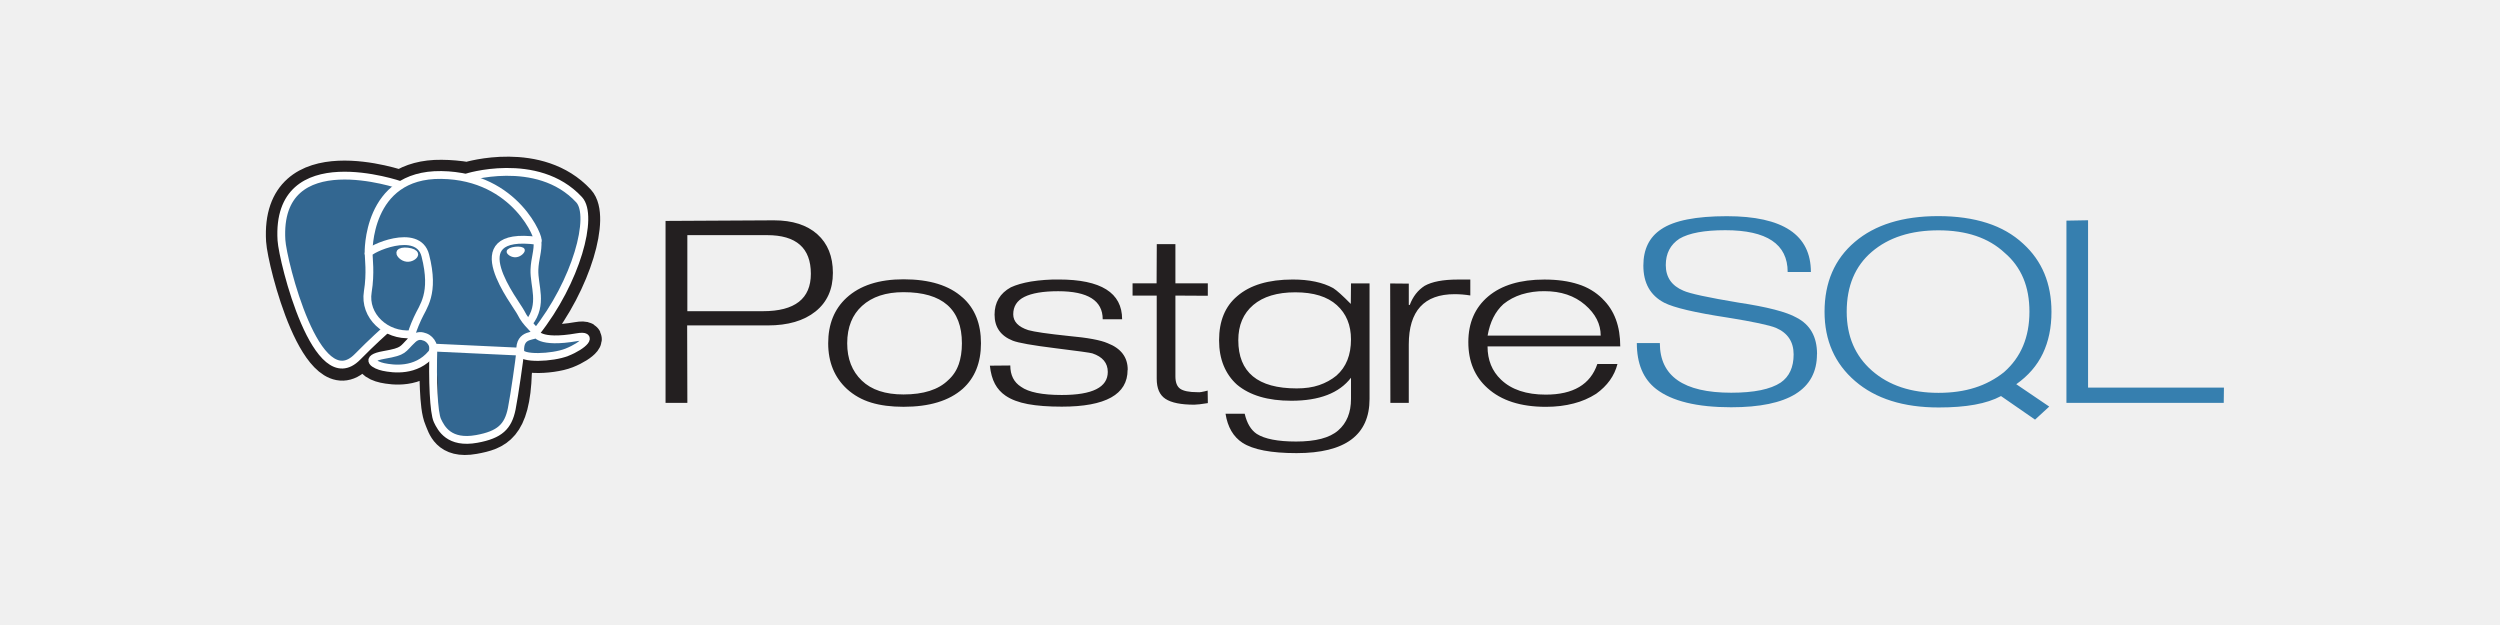
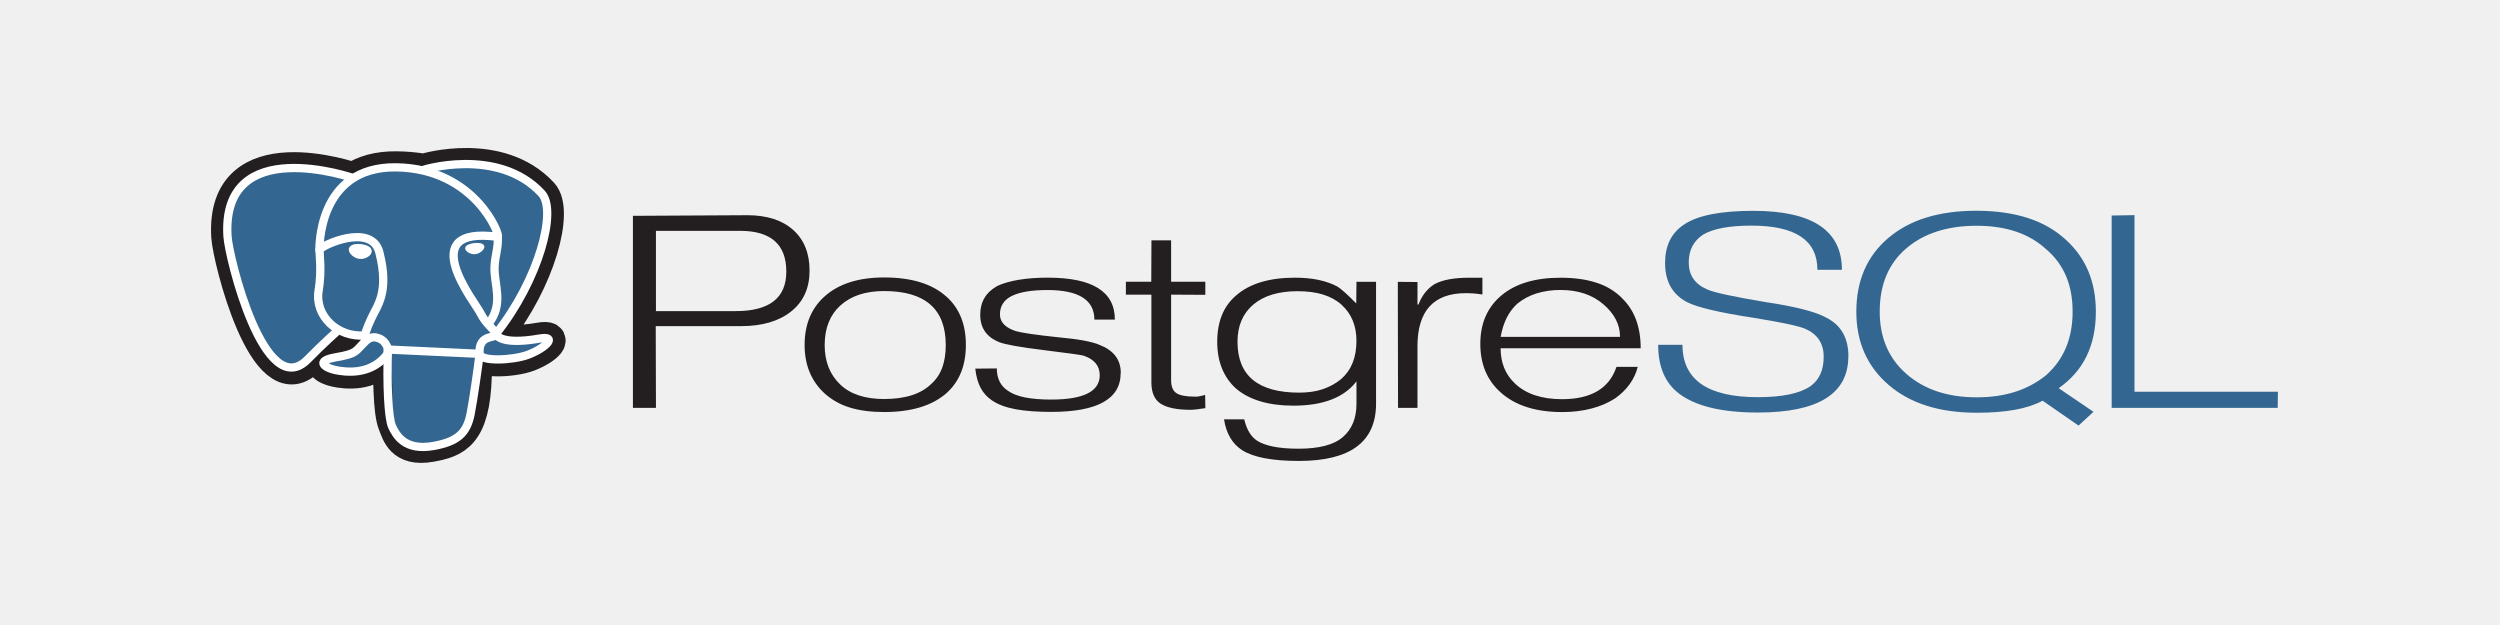
<svg xmlns="http://www.w3.org/2000/svg" width="160" height="40" viewBox="0 0 160 40" fill="none">
-   <path d="M48.83 19.916H43.99V15.049H49.093C50.961 15.049 51.895 15.872 51.895 17.52C51.895 19.118 50.873 19.916 48.83 19.916ZM52.309 14.992C51.642 14.398 50.718 14.101 49.525 14.101L42.595 14.139V25.784H43.991L43.978 20.827H49.136C50.429 20.827 51.447 20.53 52.19 19.936C52.933 19.342 53.305 18.518 53.305 17.464C53.305 16.41 52.973 15.586 52.31 14.992H52.309ZM61.348 23.339C61.215 23.719 60.986 24.061 60.685 24.329C60.06 24.94 59.105 25.245 57.822 25.245C56.662 25.245 55.772 24.953 55.152 24.355C54.532 23.757 54.221 22.967 54.221 21.972C54.221 21.454 54.302 20.994 54.465 20.592C54.619 20.204 54.861 19.856 55.171 19.577C55.813 18.992 56.697 18.699 57.822 18.699C60.314 18.699 61.562 19.789 61.562 21.972C61.562 22.49 61.49 22.946 61.352 23.339H61.348ZM61.606 19.043C60.755 18.267 59.496 17.875 57.826 17.875C56.25 17.875 55.031 18.271 54.172 19.064C53.396 19.781 53.004 20.749 53.004 21.968C53.004 23.178 53.404 24.153 54.205 24.895C54.647 25.295 55.162 25.586 55.751 25.765C56.339 25.945 57.03 26.035 57.822 26.035C59.482 26.035 60.742 25.651 61.614 24.883C62.39 24.183 62.782 23.215 62.782 21.967C62.782 20.716 62.39 19.74 61.606 19.038V19.043ZM72.166 23.676C72.166 25.243 70.761 26.026 67.953 26.026C67.095 26.026 66.371 25.972 65.784 25.863C65.197 25.753 64.719 25.573 64.353 25.322C64.07 25.131 63.838 24.873 63.677 24.571C63.511 24.262 63.402 23.874 63.352 23.403L64.659 23.391C64.659 24.008 64.887 24.461 65.345 24.754C65.835 25.104 66.705 25.279 67.953 25.279C69.916 25.279 70.898 24.787 70.898 23.803C70.898 23.228 70.564 22.833 69.91 22.615C69.777 22.573 68.983 22.463 67.533 22.284C66.083 22.104 65.172 21.944 64.814 21.802C64.039 21.493 63.652 20.939 63.652 20.139C63.652 19.355 63.998 18.771 64.694 18.388C65.036 18.229 65.464 18.107 65.977 18.018C66.567 17.925 67.164 17.881 67.761 17.888C70.464 17.888 71.816 18.735 71.816 20.431H70.573C70.573 19.238 69.623 18.638 67.723 18.638C66.755 18.638 66.034 18.763 65.559 19.001C65.084 19.238 64.847 19.614 64.847 20.114C64.847 20.581 65.168 20.919 65.81 21.128C66.185 21.236 67.047 21.361 68.398 21.503C69.607 21.612 70.436 21.766 70.886 21.963C71.746 22.296 72.174 22.863 72.174 23.663L72.165 23.675L72.166 23.676ZM77.298 25.8L76.766 25.875L76.435 25.9C75.584 25.9 74.975 25.777 74.595 25.53C74.213 25.283 74.03 24.851 74.03 24.237V18.917H72.484V18.135H74.022L74.034 15.625H75.226V18.135H77.3V18.929L75.226 18.917V24.087C75.226 24.473 75.328 24.738 75.532 24.88C75.737 25.022 76.102 25.1 76.627 25.1C76.711 25.108 76.795 25.105 76.877 25.091C77.016 25.066 77.154 25.035 77.29 24.997L77.302 25.789L77.298 25.8ZM85.538 24.035C85.212 24.302 84.842 24.505 84.425 24.648C84.009 24.791 83.529 24.858 82.988 24.858C80.496 24.858 79.251 23.828 79.251 21.771C79.251 20.813 79.57 20.063 80.207 19.521C80.845 18.979 81.742 18.708 82.901 18.708C84.067 18.708 84.953 18.982 85.557 19.528C86.161 20.073 86.463 20.804 86.463 21.721C86.463 22.721 86.155 23.491 85.538 24.033V24.035ZM87.655 18.137H86.464L86.451 19.451C85.926 18.917 85.551 18.581 85.325 18.439C84.658 18.072 83.795 17.889 82.736 17.889C81.186 17.889 80.001 18.244 79.184 18.952C78.409 19.602 78.021 20.544 78.021 21.777C78.021 22.387 78.119 22.929 78.315 23.404C78.512 23.879 78.798 24.289 79.173 24.623C79.992 25.306 81.148 25.648 82.643 25.648C84.439 25.648 85.712 25.157 86.464 24.175V25.535C86.464 26.402 86.191 27.073 85.644 27.548C85.099 28.024 84.2 28.258 82.95 28.258C81.773 28.258 80.936 28.09 80.436 27.772C80.06 27.522 79.802 27.091 79.66 26.477H78.434C78.567 27.335 78.934 27.955 79.518 28.338C80.202 28.779 81.353 29 82.98 29C86.092 29 87.651 27.843 87.651 25.53V18.14L87.655 18.137ZM94.099 18.91C93.769 18.855 93.434 18.828 93.099 18.827C91.141 18.827 90.162 19.901 90.162 22.048V25.783H88.984L88.971 18.141L90.163 18.152V19.516H90.225C90.425 18.979 90.743 18.572 91.175 18.294C91.65 18.026 92.358 17.891 93.3 17.891H94.1V18.917L94.099 18.91ZM95.207 21.479C95.357 20.61 95.695 19.938 96.219 19.462C96.561 19.186 96.949 18.979 97.382 18.842C97.856 18.698 98.35 18.628 98.845 18.635C99.904 18.635 100.764 18.925 101.439 19.505C102.115 20.086 102.445 20.745 102.445 21.478L95.207 21.479ZM102.561 19.121C102.126 18.692 101.594 18.374 101.01 18.193C100.393 17.991 99.675 17.891 98.841 17.891C97.298 17.891 96.101 18.25 95.249 18.967C94.397 19.685 93.973 20.661 93.973 21.897C93.973 23.132 94.382 24.107 95.199 24.837C96.083 25.637 97.326 26.037 98.939 26.037C99.582 26.037 100.175 25.965 100.722 25.82C101.229 25.692 101.713 25.483 102.154 25.202C102.871 24.687 103.325 24.052 103.518 23.296H102.23C101.788 24.603 100.688 25.256 98.929 25.256C97.687 25.256 96.732 24.937 96.066 24.298C95.49 23.751 95.203 23.041 95.203 22.169H103.696C103.696 20.873 103.321 19.857 102.558 19.125L102.561 19.121Z" fill="#231F20" />
-   <path d="M116.286 22.662C116.286 24.93 114.457 26.065 110.797 26.065C108.604 26.065 107.003 25.675 105.995 24.897C105.169 24.255 104.757 23.276 104.757 21.957H106.23C106.23 24.076 107.753 25.134 110.796 25.134C112.256 25.134 113.311 24.918 113.966 24.484C114.517 24.102 114.792 23.502 114.792 22.685C114.792 21.877 114.417 21.311 113.666 20.985C113.241 20.81 112.206 20.589 110.55 20.323C108.473 20.006 107.127 19.69 106.51 19.373C105.617 18.906 105.175 18.115 105.175 16.998C105.175 15.957 105.55 15.182 106.314 14.674C107.131 14.116 108.532 13.836 110.517 13.836C114.104 13.836 115.897 15.027 115.897 17.41H114.411C114.411 15.624 113.08 14.733 110.416 14.733C109.081 14.733 108.104 14.913 107.486 15.275C106.901 15.659 106.61 16.222 106.61 16.965C106.61 17.74 106.986 18.286 107.736 18.603C108.137 18.787 109.313 19.041 111.265 19.367C113.1 19.642 114.339 19.963 114.977 20.326C115.853 20.776 116.291 21.556 116.291 22.662H116.286ZM128.257 23.819C127.701 24.262 127.069 24.599 126.391 24.812C125.698 25.033 124.922 25.142 124.062 25.142C122.309 25.142 120.892 24.67 119.81 23.726C118.729 22.781 118.189 21.522 118.189 19.948C118.189 18.308 118.725 17.03 119.798 16.114C120.871 15.198 122.292 14.741 124.062 14.741C125.856 14.741 127.267 15.22 128.294 16.177C128.819 16.619 129.231 17.18 129.496 17.813C129.756 18.437 129.884 19.149 129.884 19.948C129.884 21.58 129.341 22.87 128.256 23.819H128.257ZM129.039 24.591C129.807 24.05 130.375 23.394 130.742 22.624C131.11 21.853 131.294 20.964 131.294 19.955C131.294 18.147 130.693 16.702 129.492 15.605C128.849 15.006 128.074 14.56 127.164 14.269C126.255 13.977 125.217 13.831 124.049 13.831C121.78 13.831 120.003 14.381 118.71 15.481C117.417 16.579 116.771 18.071 116.771 19.954C116.771 21.787 117.423 23.266 118.728 24.39C120.033 25.515 121.816 26.078 124.075 26.078C124.959 26.078 125.73 26.018 126.389 25.898C127.047 25.778 127.607 25.595 128.065 25.348L130.242 26.856L131.151 26.021L129.043 24.591H129.039ZM142.323 25.783H132.252V14.121L133.636 14.096V24.806H142.332L142.319 25.779L142.323 25.783Z" fill="#367FAF" />
-   <path d="M33.043 23.826C33.183 22.837 33.141 22.692 34.01 22.852L34.231 22.869C34.899 22.895 35.773 22.778 36.287 22.575C37.392 22.141 38.047 21.415 36.957 21.605C34.471 22.04 34.3 21.326 34.3 21.326C36.925 18.026 38.023 13.834 37.076 12.808C34.488 10.011 30.021 11.334 29.942 11.368L29.918 11.373C29.37 11.28 28.815 11.231 28.259 11.227C27.134 11.211 26.281 11.477 25.633 11.893C25.633 11.893 17.656 9.107 18.028 15.396C18.107 16.734 20.29 25.52 22.894 22.866C23.846 21.896 24.766 21.076 24.766 21.076C25.246 21.344 25.795 21.463 26.343 21.416L26.387 21.384C26.373 21.505 26.379 21.622 26.405 21.762C25.735 22.397 25.931 22.509 24.59 22.743C23.233 22.98 24.03 23.403 24.55 23.513C25.182 23.646 26.641 23.836 27.628 22.666L27.588 22.799C27.852 22.978 27.834 24.082 27.872 24.871C27.909 25.661 27.972 26.396 28.161 26.831C28.351 27.265 28.575 28.382 30.337 28.063C31.81 27.795 32.937 27.41 33.04 23.827" fill="#231F20" />
-   <path d="M33.043 23.826C33.183 22.837 33.141 22.692 34.01 22.852L34.231 22.869C34.899 22.895 35.773 22.778 36.287 22.575C37.392 22.141 38.047 21.415 36.957 21.605C34.471 22.04 34.3 21.326 34.3 21.326C36.925 18.026 38.023 13.834 37.076 12.808C34.488 10.011 30.021 11.334 29.942 11.368L29.918 11.373C29.37 11.28 28.815 11.231 28.259 11.227C27.134 11.211 26.281 11.477 25.633 11.893C25.633 11.893 17.656 9.107 18.028 15.396C18.107 16.734 20.29 25.52 22.894 22.866C23.846 21.896 24.766 21.076 24.766 21.076C25.246 21.344 25.795 21.463 26.343 21.416L26.387 21.384C26.373 21.505 26.379 21.622 26.405 21.762C25.735 22.397 25.931 22.509 24.59 22.743C23.233 22.98 24.03 23.403 24.55 23.513C25.182 23.646 26.641 23.836 27.628 22.666L27.588 22.799C27.852 22.978 27.834 24.082 27.872 24.871C27.909 25.661 27.972 26.396 28.161 26.831C28.351 27.265 28.575 28.382 30.337 28.063C31.81 27.795 32.937 27.41 33.04 23.827" stroke="#231F20" stroke-width="2" />
-   <path d="M36.957 21.605C34.471 22.04 34.3 21.326 34.3 21.326C36.925 18.024 38.022 13.834 37.075 12.808C34.492 10.011 30.021 11.334 29.941 11.368L29.917 11.373C29.369 11.28 28.814 11.231 28.258 11.227C27.134 11.211 26.28 11.477 25.633 11.893C25.633 11.893 17.655 9.107 18.027 15.396C18.106 16.734 20.289 25.521 22.893 22.866C23.845 21.896 24.765 21.076 24.765 21.076C25.245 21.344 25.794 21.463 26.342 21.416L26.386 21.384C26.372 21.505 26.379 21.622 26.404 21.762C25.734 22.398 25.93 22.509 24.59 22.743C23.233 22.98 24.03 23.403 24.55 23.513C25.182 23.646 26.641 23.836 27.628 22.666L27.588 22.8C27.851 22.978 28.036 23.96 28.006 24.852C27.976 25.743 27.954 26.353 28.161 26.832C28.369 27.309 28.575 28.382 30.338 28.063C31.812 27.796 32.575 27.103 32.681 25.945C32.756 25.123 32.927 25.245 32.938 24.509L33.075 24.161C33.232 23.047 33.1 22.687 34.007 22.854L34.228 22.871C34.896 22.897 35.771 22.78 36.284 22.578C37.389 22.143 38.044 21.418 36.954 21.608L36.957 21.605Z" fill="#336791" />
-   <path d="M29.941 11.34C29.665 11.414 34.382 9.88 37.063 12.782C38.01 13.809 36.913 17.999 34.287 21.301M27.738 22.245C27.67 24.319 27.755 26.408 27.995 26.916C28.235 27.424 28.747 28.411 30.511 28.091C31.984 27.823 32.52 27.305 32.752 26.161C32.919 25.321 33.254 22.983 33.296 22.505L27.738 22.245ZM25.625 11.845C25.625 11.845 17.637 9.08 18.013 15.372C18.096 16.71 20.275 25.497 22.88 22.838C23.832 21.868 24.692 21.107 24.692 21.107L25.625 11.845Z" stroke="white" stroke-width="0.5" stroke-linecap="round" stroke-linejoin="round" />
-   <path fill-rule="evenodd" clip-rule="evenodd" d="M34.283 21.3C34.283 21.3 34.45 22.013 36.94 21.579C38.03 21.389 37.374 22.114 36.269 22.549C35.362 22.906 33.329 22.997 33.296 22.504C33.211 21.232 34.367 21.619 34.283 21.3C34.208 21.013 33.69 20.732 33.348 20.03C33.05 19.416 29.257 14.715 34.4 15.413C34.589 15.38 33.058 11.266 28.244 11.199C23.429 11.132 23.589 16.217 23.589 16.217" fill="#336791" />
-   <path d="M34.283 21.3C34.283 21.3 34.45 22.013 36.94 21.579C38.03 21.389 37.374 22.114 36.269 22.549C35.362 22.906 33.329 22.997 33.296 22.504C33.211 21.232 34.367 21.619 34.283 21.3ZM34.283 21.3C34.208 21.013 33.69 20.732 33.348 20.03C33.05 19.416 29.257 14.715 34.4 15.413C34.589 15.38 33.058 11.266 28.244 11.199C23.429 11.132 23.589 16.217 23.589 16.217" stroke="white" stroke-width="0.5" stroke-linecap="round" stroke-linejoin="bevel" />
-   <path d="M26.391 21.736C25.72 22.371 25.918 22.482 24.576 22.716C23.219 22.954 24.016 23.376 24.536 23.486C25.168 23.62 26.628 23.809 27.614 22.639C27.914 22.282 27.612 21.713 27.2 21.569C27 21.499 26.734 21.411 26.39 21.735L26.391 21.736Z" stroke="white" stroke-width="0.5" stroke-linejoin="round" />
-   <path fill-rule="evenodd" clip-rule="evenodd" d="M26.347 21.725C26.28 21.351 26.492 20.907 26.72 20.387C27.062 19.607 27.851 18.826 27.22 16.35C26.75 14.506 23.593 15.967 23.592 16.217C23.59 16.467 23.734 17.485 23.539 18.67C23.283 20.216 24.699 21.524 26.329 21.39" fill="#336791" />
-   <path d="M26.347 21.725C26.28 21.351 26.492 20.907 26.72 20.387C27.062 19.607 27.851 18.826 27.22 16.35C26.75 14.506 23.593 15.967 23.592 16.217C23.59 16.467 23.734 17.485 23.539 18.67C23.283 20.216 24.699 21.524 26.329 21.39" stroke="white" stroke-width="0.5" stroke-linecap="round" stroke-linejoin="round" />
-   <path d="M25.596 16.179C25.582 16.264 25.781 16.492 26.04 16.522C26.3 16.553 26.52 16.375 26.534 16.29C26.549 16.205 26.35 16.11 26.091 16.08C25.831 16.049 25.611 16.094 25.596 16.179Z" fill="white" stroke="white" stroke-width="0.456" />
-   <path d="M33.475 16.005C33.49 16.09 33.291 16.318 33.032 16.349C32.772 16.379 32.552 16.201 32.537 16.115C32.523 16.029 32.722 15.935 32.981 15.905C33.24 15.874 33.461 15.92 33.475 16.005Z" fill="white" stroke="white" stroke-width="0.228" />
-   <path d="M34.401 15.414C34.444 16.084 34.231 16.54 34.204 17.254C34.164 18.291 34.787 19.477 33.849 20.666" stroke="white" stroke-width="0.5" stroke-linecap="round" stroke-linejoin="round" />
+   <path d="M47.089 19.911H41.98V14.774H47.366C49.338 14.774 50.324 15.643 50.324 17.382C50.324 19.069 49.245 19.911 47.089 19.911ZM50.761 14.714C50.057 14.087 49.082 13.773 47.822 13.773L40.507 13.813V26.105H41.981L41.967 20.873H47.412C48.777 20.873 49.851 20.559 50.635 19.932C51.42 19.305 51.812 18.436 51.812 17.323C51.812 16.21 51.462 15.341 50.762 14.714H50.761ZM60.302 23.524C60.162 23.926 59.92 24.287 59.602 24.57C58.943 25.215 57.935 25.537 56.58 25.537C55.356 25.537 54.416 25.228 53.762 24.597C53.108 23.966 52.779 23.132 52.779 22.082C52.779 21.535 52.865 21.049 53.037 20.625C53.199 20.215 53.454 19.848 53.782 19.553C54.46 18.936 55.393 18.627 56.58 18.627C59.211 18.627 60.528 19.777 60.528 22.082C60.528 22.628 60.452 23.11 60.306 23.524H60.302ZM60.575 18.99C59.676 18.171 58.347 17.757 56.585 17.757C54.921 17.757 53.634 18.175 52.728 19.012C51.908 19.769 51.495 20.791 51.495 22.077C51.495 23.355 51.917 24.384 52.762 25.167C53.229 25.589 53.773 25.896 54.394 26.085C55.015 26.275 55.744 26.37 56.58 26.37C58.333 26.37 59.663 25.965 60.583 25.154C61.402 24.415 61.816 23.394 61.816 22.076C61.816 20.756 61.402 19.726 60.575 18.985V18.99ZM71.722 23.88C71.722 25.534 70.238 26.361 67.274 26.361C66.369 26.361 65.604 26.304 64.985 26.189C64.365 26.073 63.861 25.883 63.474 25.618C63.175 25.416 62.93 25.144 62.761 24.825C62.586 24.499 62.471 24.089 62.418 23.592L63.797 23.579C63.797 24.231 64.038 24.709 64.521 25.018C65.039 25.388 65.957 25.572 67.274 25.572C69.346 25.572 70.383 25.053 70.383 24.014C70.383 23.407 70.03 22.99 69.34 22.76C69.2 22.716 68.362 22.6 66.831 22.411C65.3 22.221 64.339 22.052 63.961 21.902C63.143 21.576 62.734 20.991 62.734 20.147C62.734 19.319 63.1 18.703 63.834 18.298C64.195 18.131 64.647 18.002 65.189 17.908C65.811 17.809 66.441 17.764 67.072 17.771C69.925 17.771 71.352 18.665 71.352 20.455H70.04C70.04 19.196 69.037 18.562 67.032 18.562C66.01 18.562 65.249 18.694 64.747 18.945C64.246 19.196 63.996 19.593 63.996 20.12C63.996 20.613 64.335 20.97 65.012 21.191C65.408 21.305 66.318 21.437 67.744 21.587C69.02 21.702 69.895 21.864 70.37 22.072C71.278 22.424 71.73 23.022 71.73 23.866L71.72 23.879L71.722 23.88ZM77.139 26.122L76.577 26.201L76.228 26.228C75.329 26.228 74.686 26.098 74.285 25.837C73.882 25.577 73.689 25.121 73.689 24.472V18.857H72.057V18.031H73.681L73.693 15.382H74.951V18.031H77.141V18.869L74.951 18.857V24.314C74.951 24.722 75.059 25.001 75.275 25.151C75.491 25.301 75.876 25.383 76.43 25.383C76.518 25.392 76.607 25.389 76.694 25.374C76.841 25.348 76.987 25.315 77.13 25.275L77.143 26.111L77.139 26.122ZM85.837 24.259C85.492 24.541 85.102 24.755 84.662 24.906C84.223 25.057 83.716 25.128 83.145 25.128C80.514 25.128 79.2 24.041 79.2 21.869C79.2 20.858 79.537 20.067 80.209 19.494C80.883 18.922 81.83 18.636 83.053 18.636C84.284 18.636 85.219 18.925 85.857 19.502C86.494 20.077 86.813 20.849 86.813 21.817C86.813 22.872 86.488 23.685 85.837 24.257V24.259ZM88.071 18.034H86.814L86.8 19.421C86.246 18.857 85.85 18.502 85.612 18.352C84.908 17.965 83.997 17.772 82.879 17.772C81.243 17.772 79.992 18.146 79.129 18.894C78.311 19.58 77.902 20.574 77.902 21.876C77.902 22.52 78.005 23.092 78.212 23.593C78.42 24.095 78.722 24.527 79.118 24.88C79.982 25.601 81.203 25.962 82.781 25.962C84.676 25.962 86.02 25.444 86.814 24.407V25.843C86.814 26.758 86.526 27.466 85.948 27.967C85.373 28.47 84.424 28.717 83.105 28.717C81.862 28.717 80.979 28.54 80.451 28.204C80.054 27.94 79.782 27.485 79.632 26.837H78.338C78.478 27.743 78.865 28.397 79.482 28.801C80.204 29.267 81.419 29.5 83.136 29.5C86.421 29.5 88.067 28.279 88.067 25.837V18.037L88.071 18.034ZM94.873 18.849C94.524 18.792 94.171 18.762 93.818 18.762C91.751 18.762 90.718 19.895 90.718 22.162V26.104H89.474L89.46 18.038L90.719 18.049V19.489H90.784C90.995 18.922 91.331 18.493 91.787 18.199C92.288 17.916 93.035 17.774 94.03 17.774H94.874V18.857L94.873 18.849ZM96.043 21.561C96.201 20.644 96.558 19.934 97.111 19.432C97.472 19.141 97.882 18.922 98.339 18.778C98.839 18.626 99.36 18.552 99.883 18.559C101.001 18.559 101.909 18.865 102.621 19.477C103.335 20.091 103.683 20.786 103.683 21.56L96.043 21.561ZM103.805 19.072C103.346 18.619 102.785 18.283 102.168 18.093C101.517 17.879 100.759 17.774 99.879 17.774C98.25 17.774 96.987 18.153 96.087 18.91C95.188 19.668 94.74 20.698 94.74 22.002C94.74 23.306 95.172 24.335 96.034 25.106C96.968 25.95 98.28 26.372 99.982 26.372C100.661 26.372 101.287 26.297 101.864 26.143C102.4 26.008 102.91 25.788 103.376 25.491C104.133 24.947 104.612 24.277 104.816 23.479H103.456C102.99 24.859 101.828 25.548 99.972 25.548C98.661 25.548 97.653 25.211 96.95 24.537C96.341 23.959 96.039 23.21 96.039 22.29H105.004C105.004 20.922 104.608 19.849 103.802 19.076L103.805 19.072Z" fill="#231F20" />
+   <path d="M118.293 22.81C118.293 25.204 116.362 26.402 112.499 26.402C110.184 26.402 108.494 25.99 107.43 25.169C106.558 24.491 106.123 23.458 106.123 22.066H107.678C107.678 24.302 109.286 25.419 112.498 25.419C114.039 25.419 115.153 25.191 115.844 24.733C116.426 24.33 116.716 23.697 116.716 22.834C116.716 21.981 116.32 21.384 115.528 21.04C115.079 20.855 113.986 20.622 112.238 20.341C110.046 20.006 108.625 19.673 107.974 19.338C107.031 18.845 106.565 18.01 106.565 16.831C106.565 15.732 106.961 14.914 107.767 14.378C108.629 13.789 110.108 13.493 112.204 13.493C115.99 13.493 117.883 14.751 117.883 17.266H116.314C116.314 15.381 114.909 14.44 112.097 14.44C110.688 14.44 109.656 14.63 109.004 15.012C108.387 15.418 108.079 16.012 108.079 16.796C108.079 17.614 108.476 18.191 109.268 18.525C109.691 18.72 110.933 18.988 112.993 19.332C114.93 19.622 116.238 19.961 116.911 20.344C117.836 20.819 118.298 21.642 118.298 22.81H118.293ZM130.929 24.031C130.343 24.499 129.675 24.855 128.96 25.079C128.228 25.313 127.409 25.428 126.501 25.428C124.651 25.428 123.155 24.93 122.013 23.933C120.872 22.936 120.302 21.607 120.302 19.945C120.302 18.214 120.868 16.865 122 15.898C123.133 14.931 124.633 14.449 126.501 14.449C128.395 14.449 129.884 14.954 130.968 15.965C131.522 16.431 131.957 17.023 132.237 17.692C132.512 18.35 132.647 19.102 132.647 19.945C132.647 21.668 132.074 23.029 130.928 24.031H130.929ZM131.755 24.846C132.565 24.275 133.165 23.583 133.552 22.77C133.941 21.956 134.135 21.018 134.135 19.953C134.135 18.044 133.501 16.519 132.233 15.361C131.554 14.729 130.736 14.258 129.776 13.95C128.816 13.642 127.72 13.488 126.488 13.488C124.092 13.488 122.217 14.069 120.852 15.23C119.487 16.389 118.805 17.964 118.805 19.951C118.805 21.886 119.493 23.448 120.871 24.634C122.248 25.822 124.13 26.416 126.515 26.416C127.448 26.416 128.262 26.352 128.958 26.226C129.652 26.099 130.243 25.906 130.727 25.645L133.025 27.237L133.984 26.356L131.759 24.846H131.755ZM145.777 26.104H135.146V13.794L136.607 13.768V25.073H145.786L145.773 26.1L145.777 26.104Z" fill="#336791" />
+   <path d="M30.424 24.039C30.572 22.995 30.528 22.842 31.445 23.011L31.678 23.028C32.384 23.056 33.306 22.932 33.849 22.718C35.015 22.26 35.706 21.494 34.556 21.694C31.932 22.153 31.751 21.4 31.751 21.4C34.522 17.916 35.681 13.491 34.681 12.408C31.95 9.456 27.235 10.852 27.151 10.888L27.126 10.894C26.547 10.795 25.962 10.744 25.375 10.739C24.187 10.723 23.287 11.003 22.603 11.443C22.603 11.443 14.182 8.502 14.575 15.14C14.659 16.552 16.963 25.827 19.712 23.025C20.716 22.001 21.688 21.136 21.688 21.136C22.194 21.419 22.774 21.544 23.352 21.495L23.399 21.461C23.384 21.589 23.39 21.712 23.418 21.86C22.71 22.53 22.917 22.648 21.502 22.895C20.069 23.146 20.911 23.592 21.459 23.708C22.127 23.849 23.667 24.049 24.709 22.814L24.666 22.954C24.945 23.143 24.926 24.309 24.966 25.142C25.005 25.976 25.072 26.751 25.271 27.211C25.472 27.669 25.708 28.848 27.568 28.511C29.123 28.228 30.312 27.822 30.421 24.04" fill="#231F20" />
+   <path d="M30.424 24.039C30.572 22.995 30.528 22.842 31.445 23.011L31.678 23.028C32.384 23.056 33.306 22.932 33.849 22.718C35.015 22.26 35.706 21.494 34.556 21.694C31.932 22.153 31.751 21.4 31.751 21.4C34.522 17.916 35.681 13.491 34.681 12.408C31.95 9.456 27.235 10.852 27.151 10.888L27.126 10.894C26.547 10.795 25.962 10.744 25.375 10.739C24.187 10.723 23.287 11.003 22.603 11.443C22.603 11.443 14.182 8.502 14.575 15.14C14.659 16.552 16.963 25.827 19.712 23.025C20.716 22.001 21.688 21.136 21.688 21.136C22.194 21.419 22.774 21.544 23.352 21.495L23.399 21.461C23.384 21.589 23.39 21.712 23.418 21.86C22.71 22.53 22.917 22.648 21.502 22.895C20.069 23.146 20.911 23.592 21.459 23.708C22.127 23.849 23.667 24.049 24.709 22.814L24.666 22.954C24.945 23.143 24.926 24.309 24.966 25.142C25.005 25.976 25.072 26.751 25.271 27.211C25.472 27.669 25.708 28.848 27.568 28.511C29.123 28.228 30.312 27.822 30.421 24.04" stroke="#231F20" stroke-width="2.111" />
+   <path d="M34.556 21.694C31.932 22.153 31.751 21.4 31.751 21.4C34.522 17.914 35.68 13.491 34.681 12.408C31.954 9.456 27.235 10.852 27.15 10.888L27.125 10.894C26.546 10.795 25.96 10.744 25.374 10.739C24.187 10.723 23.286 11.003 22.603 11.443C22.603 11.443 14.181 8.502 14.574 15.14C14.657 16.552 16.962 25.828 19.71 23.025C20.715 22.001 21.686 21.136 21.686 21.136C22.193 21.419 22.773 21.544 23.351 21.495L23.398 21.461C23.383 21.589 23.39 21.712 23.416 21.86C22.709 22.531 22.916 22.648 21.502 22.895C20.069 23.146 20.911 23.592 21.459 23.708C22.127 23.849 23.667 24.049 24.709 22.814L24.666 22.956C24.944 23.143 25.139 24.18 25.108 25.122C25.076 26.062 25.053 26.706 25.271 27.212C25.491 27.715 25.708 28.848 27.569 28.511C29.125 28.229 29.93 27.498 30.042 26.275C30.122 25.408 30.302 25.537 30.314 24.76L30.458 24.392C30.624 23.216 30.485 22.836 31.442 23.013L31.675 23.03C32.38 23.058 33.304 22.934 33.846 22.721C35.012 22.262 35.703 21.497 34.553 21.697L34.556 21.694Z" fill="#336791" />
+   <path d="M27.15 10.859C26.859 10.937 31.838 9.318 34.668 12.381C35.667 13.465 34.51 17.888 31.738 21.373M24.825 22.37C24.753 24.559 24.843 26.764 25.096 27.3C25.349 27.837 25.89 28.878 27.752 28.541C29.307 28.258 29.872 27.711 30.117 26.503C30.294 25.617 30.647 23.149 30.692 22.644L24.825 22.37ZM22.594 11.392C22.594 11.392 14.162 8.473 14.559 15.115C14.647 16.527 16.947 25.802 19.697 22.996C20.702 21.972 21.609 21.169 21.609 21.169L22.594 11.392Z" stroke="white" stroke-width="0.528" stroke-linecap="round" stroke-linejoin="round" />
+   <path fill-rule="evenodd" clip-rule="evenodd" d="M31.733 21.372C31.733 21.372 31.91 22.125 34.538 21.667C35.689 21.466 34.996 22.232 33.83 22.691C32.872 23.067 30.726 23.163 30.692 22.643C30.602 21.3 31.822 21.709 31.733 21.372C31.654 21.069 31.107 20.773 30.746 20.032C30.432 19.384 26.428 14.421 31.857 15.158C32.056 15.123 30.44 10.781 25.359 10.71C20.276 10.639 20.445 16.007 20.445 16.007" fill="#336791" />
+   <path d="M31.733 21.372C31.733 21.372 31.91 22.125 34.538 21.667C35.689 21.466 34.996 22.232 33.83 22.691C32.872 23.067 30.726 23.163 30.692 22.643C30.602 21.3 31.822 21.709 31.733 21.372ZM31.733 21.372C31.654 21.069 31.107 20.773 30.746 20.032C30.432 19.384 26.428 14.421 31.857 15.158C32.056 15.123 30.44 10.781 25.359 10.71C20.276 10.639 20.445 16.007 20.445 16.007" stroke="white" stroke-width="0.528" stroke-linecap="round" stroke-linejoin="bevel" />
+   <path d="M23.403 21.832C22.695 22.503 22.904 22.62 21.487 22.867C20.055 23.118 20.896 23.564 21.445 23.68C22.112 23.821 23.653 24.021 24.694 22.786C25.01 22.409 24.692 21.808 24.257 21.656C24.046 21.582 23.765 21.489 23.402 21.831L23.403 21.832Z" stroke="white" stroke-width="0.528" stroke-linejoin="round" />
+   <path fill-rule="evenodd" clip-rule="evenodd" d="M23.356 21.821C23.286 21.426 23.509 20.957 23.75 20.409C24.111 19.585 24.944 18.761 24.278 16.147C23.782 14.201 20.449 15.743 20.448 16.007C20.446 16.271 20.598 17.345 20.392 18.596C20.122 20.228 21.617 21.609 23.337 21.467" fill="#336791" />
+   <path d="M23.356 21.821C23.286 21.426 23.509 20.957 23.75 20.409C24.111 19.585 24.944 18.761 24.278 16.147C23.782 14.201 20.449 15.743 20.448 16.007C20.446 16.271 20.598 17.345 20.392 18.596C20.122 20.228 21.617 21.609 23.337 21.467" stroke="white" stroke-width="0.528" stroke-linecap="round" stroke-linejoin="round" />
+   <path d="M22.564 15.967C22.549 16.056 22.759 16.297 23.032 16.329C23.307 16.361 23.539 16.174 23.554 16.084C23.57 15.994 23.36 15.894 23.086 15.862C22.812 15.829 22.579 15.877 22.564 15.967Z" fill="white" stroke="white" stroke-width="0.481" />
+   <path d="M30.88 15.783C30.896 15.873 30.686 16.113 30.413 16.146C30.138 16.178 29.906 15.99 29.89 15.899C29.875 15.808 30.086 15.709 30.359 15.677C30.632 15.645 30.866 15.693 30.88 15.783Z" fill="white" stroke="white" stroke-width="0.241" />
+   <path d="M31.858 15.159C31.903 15.866 31.678 16.348 31.65 17.101C31.608 18.196 32.265 19.448 31.275 20.703" stroke="white" stroke-width="0.528" stroke-linecap="round" stroke-linejoin="round" />
</svg>
